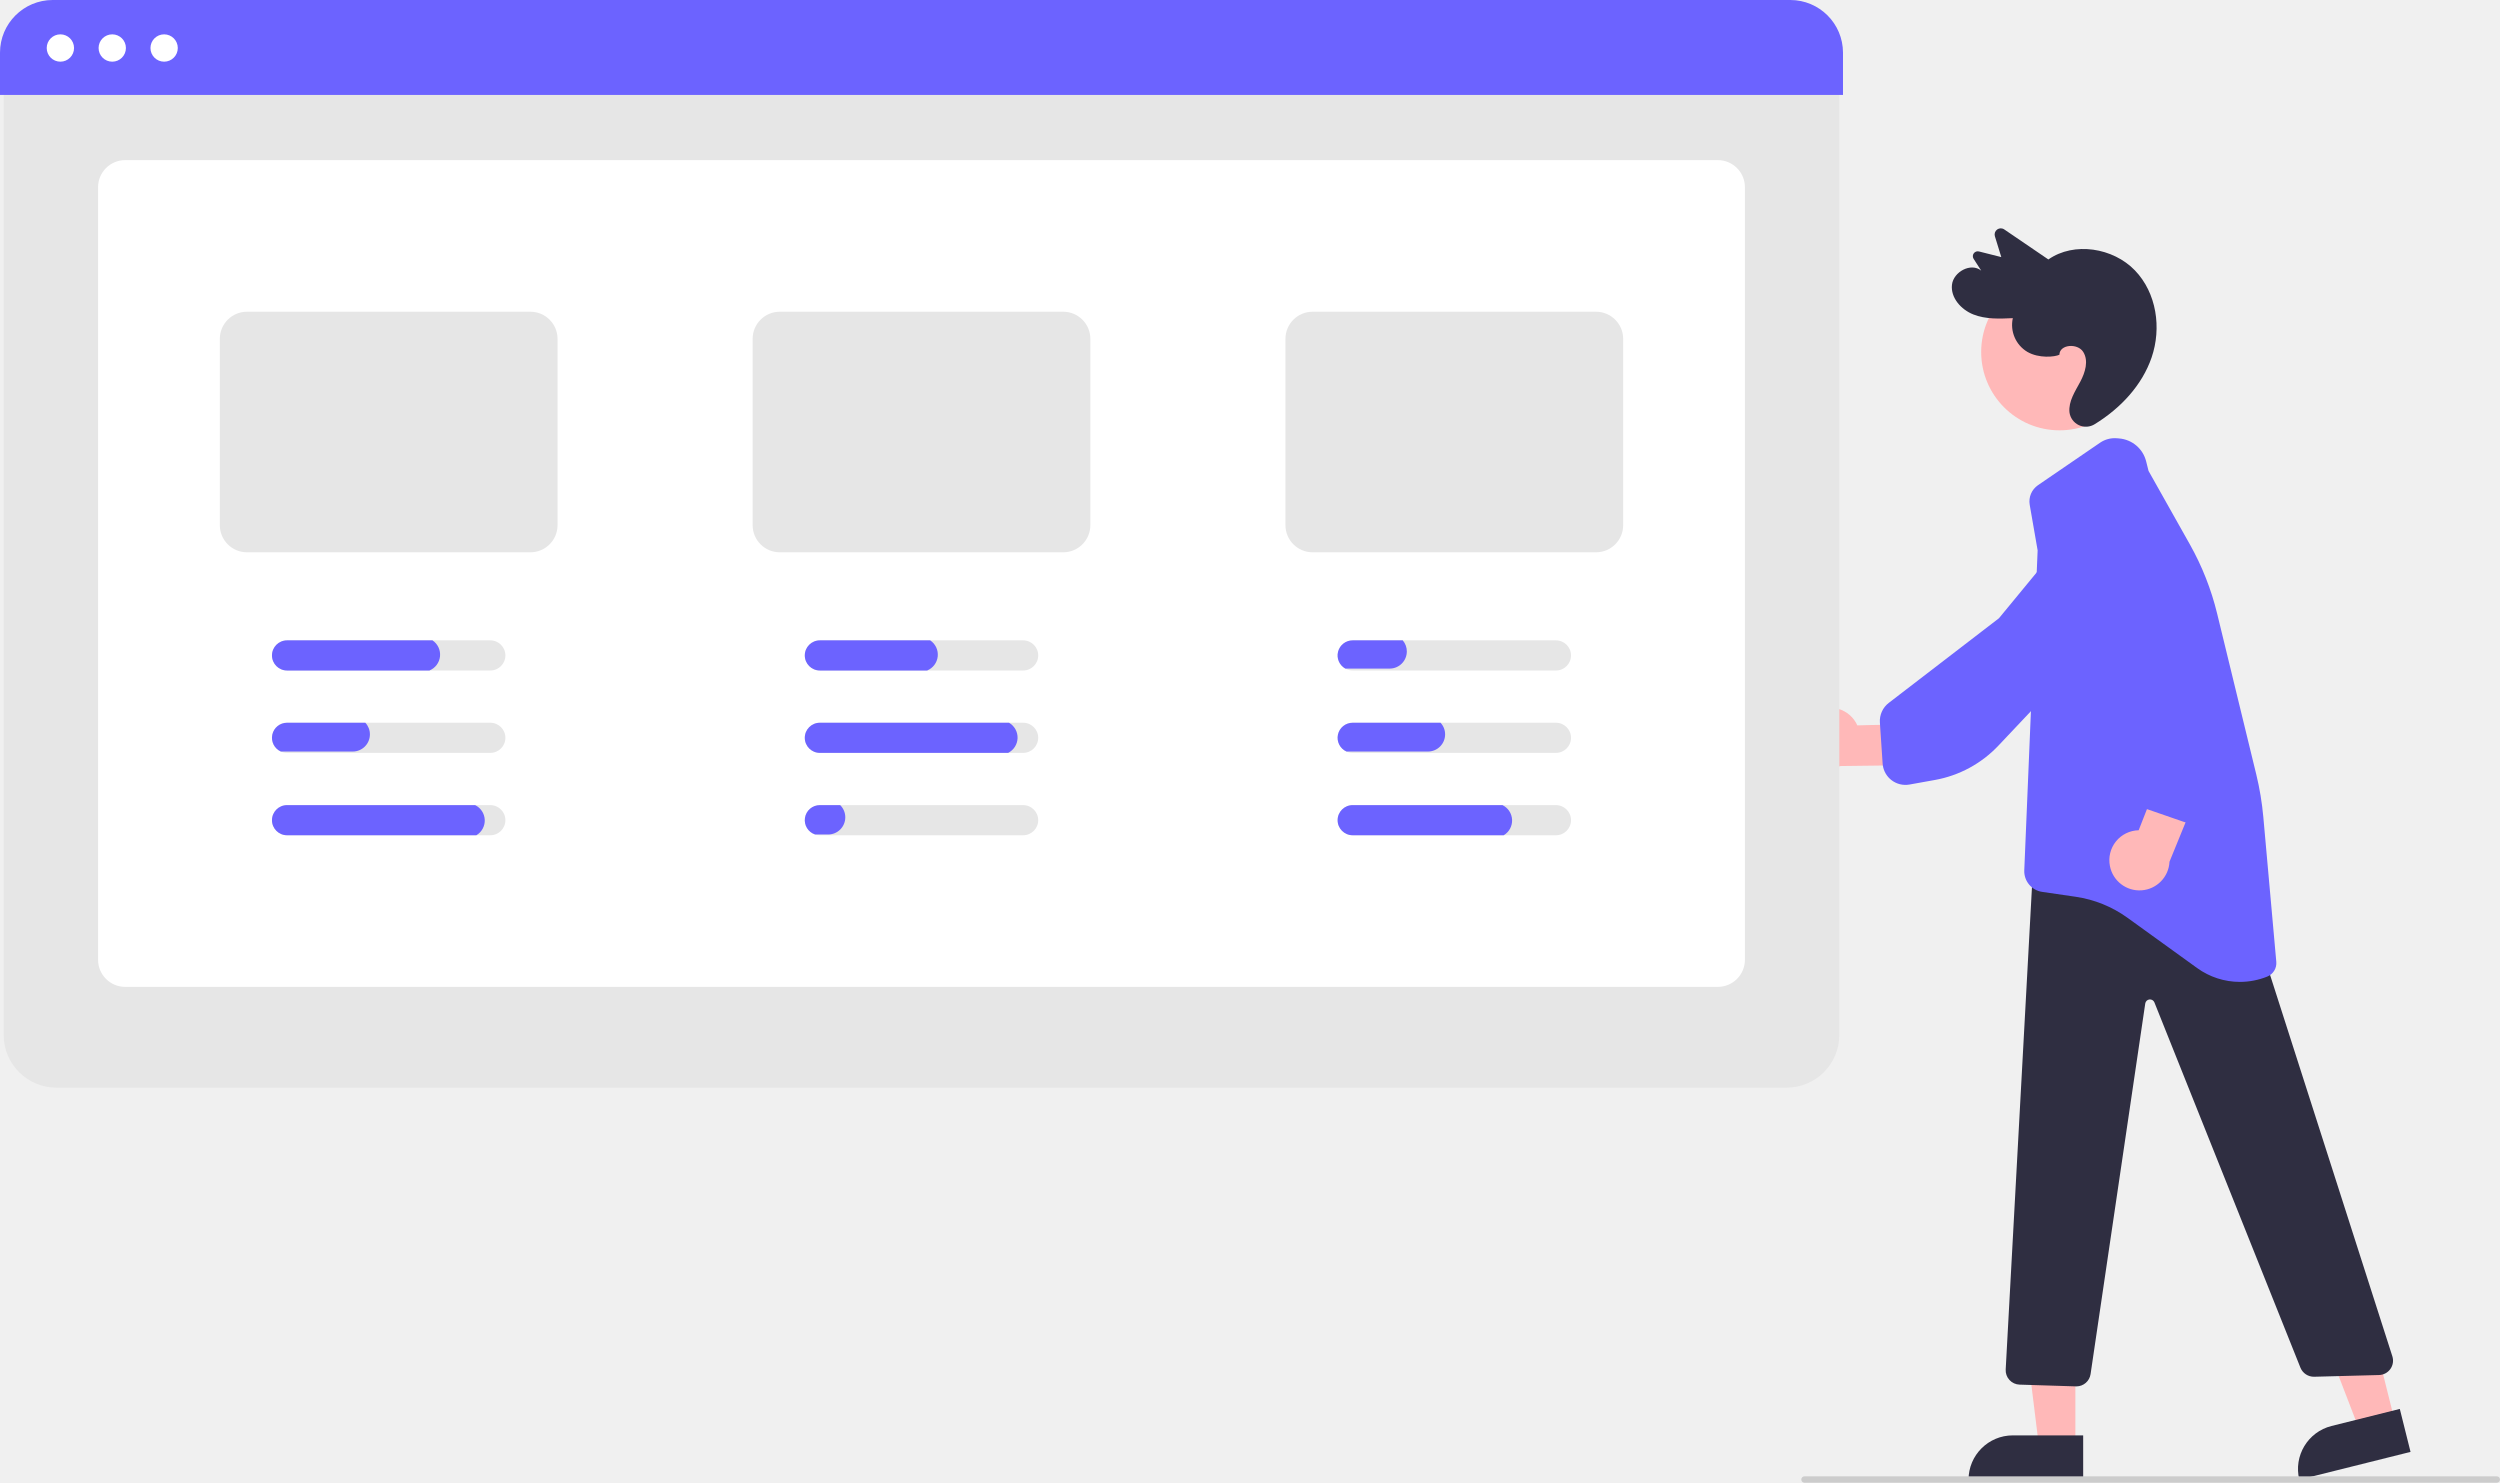
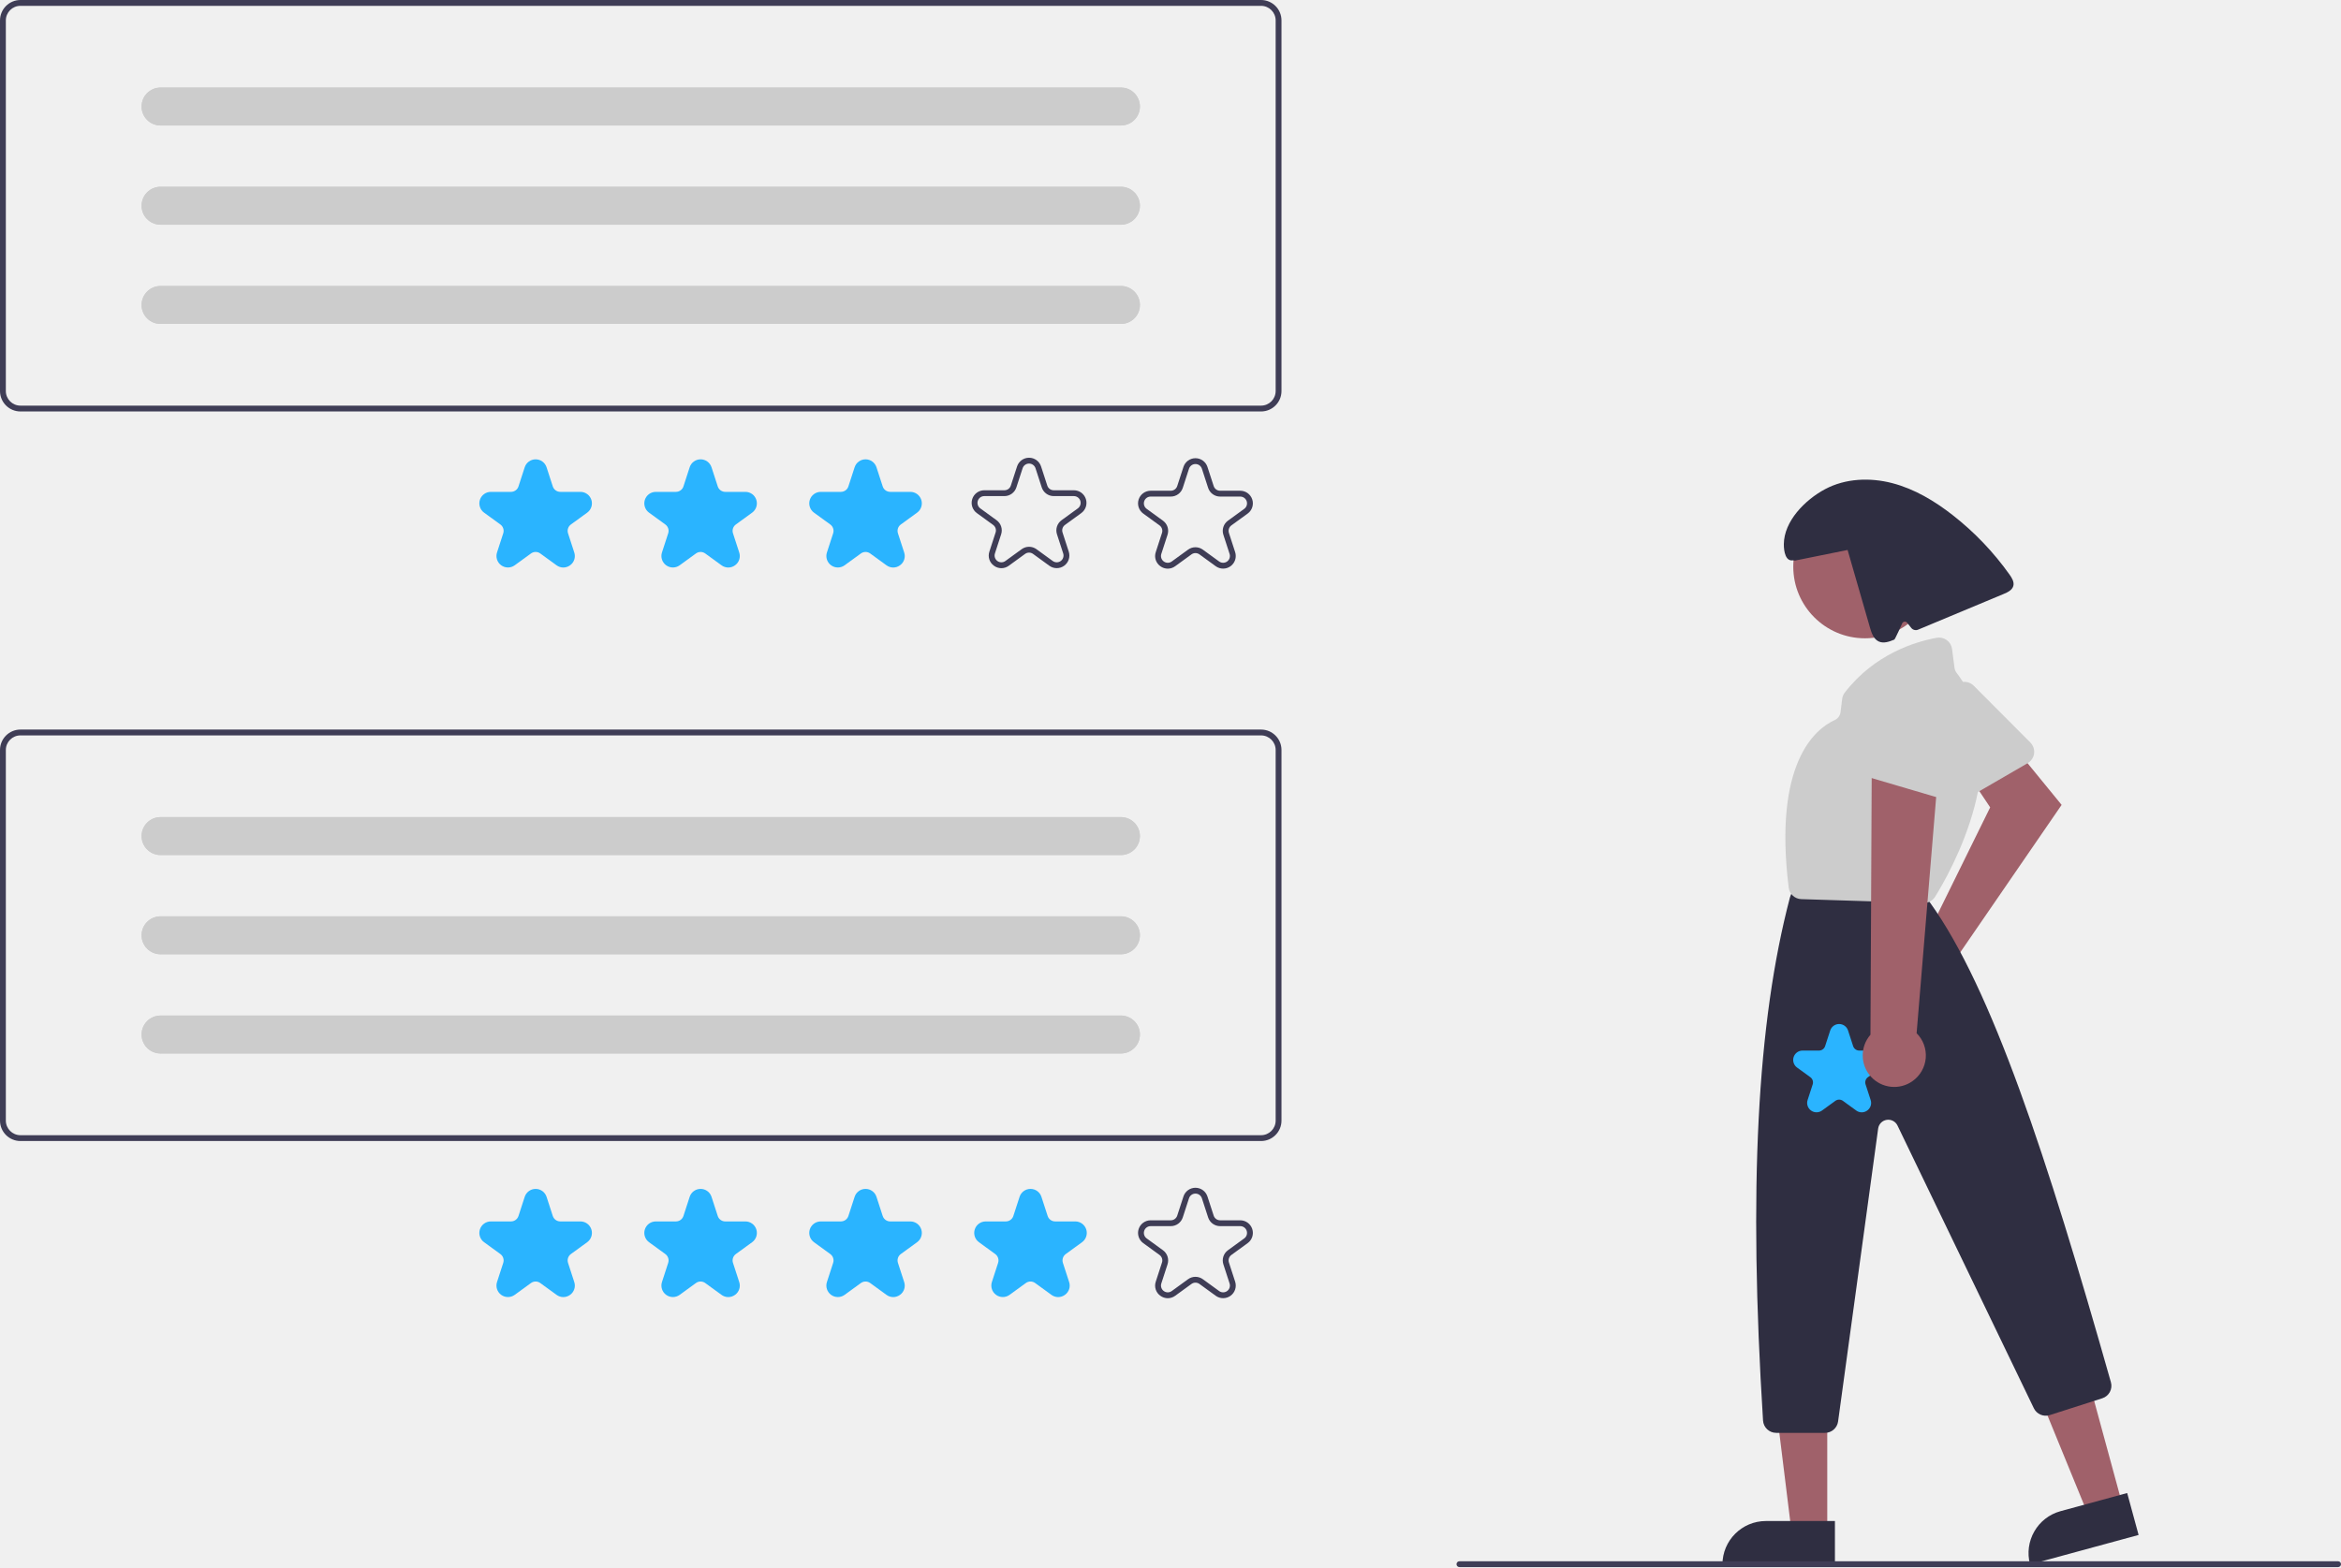
- <svg xmlns="http://www.w3.org/2000/svg" id="bad35430-0753-4ea0-bd4d-a210a3cfe00c" data-name="Layer 1" width="783.574" height="464.726" viewBox="0 0 783.574 464.726">
-   <path d="M776.529,441.056a9.377,9.377,0,0,1,13.828,3.939l21.421-.566L815.297,457.363l-30.261.374a9.428,9.428,0,0,1-8.506-16.68Z" transform="translate(-208.213 -217.637)" fill="#ffb8b8" />
-   <path d="M800.554,461.73a7.176,7.176,0,0,1-2.269-4.771l-.857-12.857a7.153,7.153,0,0,1,2.784-6.16l34.535-26.533,20.075-24.368a12.569,12.569,0,0,1,17.06-2.176l0.0 0a12.55,12.55,0,0,1,2.671,17.679l-23.383,31.217-16.647,17.63a36.207,36.207,0,0,1-19.788,10.702l-8.032,1.442a7.172,7.172,0,0,1-5.68-1.407Q800.779,461.94,800.554,461.73Z" transform="translate(-208.213 -217.637)" fill="#6c63ff" />
-   <polygon points="750.584 445.362 739.493 448.132 723.53 406.669 739.9 402.581 750.584 445.362" fill="#ffb8b8" />
-   <path d="M940.552,663.383h22.048a0,0,0,0,1,0,0v13.882a0,0,0,0,1,0,0H926.67a0,0,0,0,1,0,0v0A13.882,13.882,0,0,1,940.552,663.383Z" transform="translate(-342.4784 31.20912) rotate(-14.02161)" fill="#2f2e41" />
-   <polygon points="650.479 453.158 639.047 453.157 633.611 409.061 650.483 409.062 650.479 453.158" fill="#ffb8b8" />
-   <path d="M630.881,449.89h22.048a0,0,0,0,1,0,0v13.882a0,0,0,0,1,0,0H616.999a0,0,0,0,1,0,0v0A13.882,13.882,0,0,1,630.881,449.89Z" fill="#2f2e41" />
-   <circle cx="645.523" cy="110.318" r="24.561" fill="#ffb8b8" />
-   <path d="M853.689,328.825c.045-3.285,5.699-3.697,7.46-.897s.631,6.453-.921,9.368c-1.615,3.035-3.71,6.1-3.387,9.547a5.198,5.198,0,0,0,7.963,3.718c8.023-4.94,14.795-12.13,17.792-20.893,3.151-9.216,1.577-20.203-5.239-27.284s-19.036-9.084-27.126-3.423l-13.809-9.405a1.927,1.927,0,0,0-2.965,2.095l2.019,6.563-6.975-1.755a1.533,1.533,0,0,0-1.712,2.287l2.395,3.72c-3.193-2.627-8.71.367-9.168,4.419s2.836,7.787,6.708,9.314,8.198,1.353,12.369,1.155a9.823,9.823,0,0,0,4.558,10.575C847.258,330.02,852.24,329.527,853.689,328.825Z" transform="translate(-208.213 -217.637)" fill="#2f2e41" />
-   <path d="M859.01,652.173c-.047,0-.095-0-.143-.002l-17.658-.55a4.501,4.501,0,0,1-4.353-4.743l8.832-162.167,67.86,19.244L958.046,642.738a4.5,4.5,0,0,1-4.166,5.873l-20.338.54a4.542,4.542,0,0,1-4.298-2.828L883.473,531.829a1.5,1.5,0,0,0-2.877.337L863.459,648.33A4.5,4.5,0,0,1,859.01,652.173Z" transform="translate(-208.213 -217.637)" fill="#2f2e41" />
-   <path d="M910.254,525.396a22.88,22.88,0,0,1-13.418-4.36l-21.836-15.762a36.852,36.852,0,0,0-16.184-6.559l-10.507-1.532a6.565,6.565,0,0,1-5.627-6.788l4.187-100.249-2.486-14.291a6.181,6.181,0,0,1,2.593-6.146l19.461-13.315a8.142,8.142,0,0,1,5.23-1.395l.711.056a9.529,9.529,0,0,1,8.503,7.195l.746,2.985,12.948,23.018a85.423,85.423,0,0,1,8.548,21.681l12.274,50.439a90.979,90.979,0,0,1,2.209,13.348l4.065,45.359a4.549,4.549,0,0,1-2.859,4.659A23.028,23.028,0,0,1,910.254,525.396Z" transform="translate(-208.213 -217.637)" fill="#6c63ff" />
-   <path d="M869.522,489.069a9.377,9.377,0,0,1,9.012-11.204l7.819-19.95,13.283,1.795-11.438,28.019a9.428,9.428,0,0,1-18.676,1.34Z" transform="translate(-208.213 -217.637)" fill="#ffb8b8" />
-   <path d="M897.918,474.989a7.176,7.176,0,0,1-5.278.233l-12.175-4.217a7.153,7.153,0,0,1-4.589-4.963L864.883,423.901,850.255,395.923a12.569,12.569,0,0,1,4.638-16.56l0-0a12.55,12.55,0,0,1,17.324,4.424l19.649,33.693,9.757,22.198a36.207,36.207,0,0,1,2.153,22.393l-1.799,7.96a7.173,7.173,0,0,1-3.507,4.684Q898.199,474.864,897.918,474.989Z" transform="translate(-208.213 -217.637)" fill="#6c63ff" />
-   <path d="M768.208,558.538H225.867a16.519,16.519,0,0,1-16.5-16.5V236.239H784.708V542.038A16.519,16.519,0,0,1,768.208,558.538Z" transform="translate(-208.213 -217.637)" fill="#e6e6e6" />
-   <path d="M746.625,526.955H247.45a8.51,8.51,0,0,1-8.5-8.5V276.321a8.51,8.51,0,0,1,8.5-8.5H746.625a8.51,8.51,0,0,1,8.5,8.5V518.455A8.51,8.51,0,0,1,746.625,526.955Z" transform="translate(-208.213 -217.637)" fill="#fff" />
-   <path d="M785.862,247.385H208.213V234.137a16.519,16.519,0,0,1,16.5-16.5H769.362a16.519,16.519,0,0,1,16.5,16.5Z" transform="translate(-208.213 -217.637)" fill="#6c63ff" />
-   <path d="M374.463,315.343h-88.85a8.506,8.506,0,0,0-8.5,8.5v58.4a8.506,8.506,0,0,0,8.5,8.5h88.85a8.512,8.512,0,0,0,8.5-8.5v-58.4A8.512,8.512,0,0,0,374.463,315.343Z" transform="translate(-208.213 -217.637)" fill="#e6e6e6" />
-   <path d="M541.463,315.343h-88.85a8.506,8.506,0,0,0-8.5,8.5v58.4a8.506,8.506,0,0,0,8.5,8.5h88.85a8.512,8.512,0,0,0,8.5-8.5v-58.4A8.512,8.512,0,0,0,541.463,315.343Z" transform="translate(-208.213 -217.637)" fill="#e6e6e6" />
-   <path d="M708.463,315.343h-88.85a8.506,8.506,0,0,0-8.5,8.5v58.4a8.506,8.506,0,0,0,8.5,8.5h88.85a8.512,8.512,0,0,0,8.5-8.5v-58.4A8.512,8.512,0,0,0,708.463,315.343Z" transform="translate(-208.213 -217.637)" fill="#e6e6e6" />
-   <path d="M361.893,418.343h-63.71a4.725,4.725,0,1,0,0,9.45h63.71a4.725,4.725,0,1,0,0-9.45Z" transform="translate(-208.213 -217.637)" fill="#e6e6e6" />
-   <path d="M361.893,444.163h-63.71a4.722,4.722,0,0,0-1.94,9.03,4.662,4.662,0,0,0,1.94.42h63.71a4.725,4.725,0,1,0,0-9.45Z" transform="translate(-208.213 -217.637)" fill="#e6e6e6" />
-   <path d="M361.893,469.983h-63.71a4.725,4.725,0,1,0,0,9.45h63.71a4.725,4.725,0,1,0,0-9.45Z" transform="translate(-208.213 -217.637)" fill="#e6e6e6" />
-   <path d="M528.893,418.343h-63.71a4.725,4.725,0,1,0,0,9.45h63.71a4.725,4.725,0,1,0,0-9.45Z" transform="translate(-208.213 -217.637)" fill="#e6e6e6" />
-   <path d="M528.893,444.163h-63.71a4.725,4.725,0,1,0,0,9.45h63.71a4.725,4.725,0,1,0,0-9.45Z" transform="translate(-208.213 -217.637)" fill="#e6e6e6" />
-   <path d="M528.893,469.983h-63.71a4.725,4.725,0,0,0-1.49,9.21,4.605,4.605,0,0,0,1.49.24h63.71a4.725,4.725,0,1,0,0-9.45Z" transform="translate(-208.213 -217.637)" fill="#e6e6e6" />
-   <path d="M695.893,418.343h-63.71a4.725,4.725,0,1,0,0,9.45h63.71a4.725,4.725,0,1,0,0-9.45Z" transform="translate(-208.213 -217.637)" fill="#e6e6e6" />
-   <path d="M695.893,444.163h-63.71a4.722,4.722,0,0,0-1.94,9.03,4.662,4.662,0,0,0,1.94.42h63.71a4.725,4.725,0,1,0,0-9.45Z" transform="translate(-208.213 -217.637)" fill="#e6e6e6" />
-   <path d="M695.893,469.983h-63.71a4.725,4.725,0,1,0,0,9.45h63.71a4.725,4.725,0,1,0,0-9.45Z" transform="translate(-208.213 -217.637)" fill="#e6e6e6" />
-   <circle cx="18.925" cy="15.049" r="4.283" fill="#fff" />
-   <circle cx="35.184" cy="15.049" r="4.283" fill="#fff" />
-   <circle cx="51.443" cy="15.049" r="4.283" fill="#fff" />
-   <path d="M343.763,418.343H298.183a4.725,4.725,0,1,0,0,9.45h44.63a5.379,5.379,0,0,0,.95-9.45Z" transform="translate(-208.213 -217.637)" fill="#6c63ff" />
-   <path d="M322.713,444.163H298.183a4.722,4.722,0,0,0-1.94,9.03h22.53a5.382,5.382,0,0,0,5.38-5.38A5.271,5.271,0,0,0,322.713,444.163Z" transform="translate(-208.213 -217.637)" fill="#6c63ff" />
-   <path d="M357.133,469.983H298.183a4.725,4.725,0,1,0,0,9.45H357.513a5.368,5.368,0,0,0-.38-9.45Z" transform="translate(-208.213 -217.637)" fill="#6c63ff" />
-   <path d="M647.873,418.343H632.183a4.725,4.725,0,0,0-2.31,8.85h13.9a5.382,5.382,0,0,0,5.38-5.38A5.295,5.295,0,0,0,647.873,418.343Z" transform="translate(-208.213 -217.637)" fill="#6c63ff" />
-   <path d="M659.713,444.163H632.183a4.722,4.722,0,0,0-1.94,9.03h25.53a5.382,5.382,0,0,0,5.38-5.38A5.271,5.271,0,0,0,659.713,444.163Z" transform="translate(-208.213 -217.637)" fill="#6c63ff" />
-   <path d="M679.133,469.983H632.183a4.725,4.725,0,1,0,0,9.45H679.513a5.368,5.368,0,0,0-.38-9.45Z" transform="translate(-208.213 -217.637)" fill="#6c63ff" />
-   <path d="M524.463,444.163H465.183a4.725,4.725,0,1,0,0,9.45h59.01a5.368,5.368,0,0,0,.27-9.45Z" transform="translate(-208.213 -217.637)" fill="#6c63ff" />
-   <path d="M471.543,469.983H465.183a4.725,4.725,0,0,0-1.49,9.21h4.08a5.382,5.382,0,0,0,5.38-5.38A5.314,5.314,0,0,0,471.543,469.983Z" transform="translate(-208.213 -217.637)" fill="#6c63ff" />
-   <path d="M499.763,418.343H465.183a4.725,4.725,0,1,0,0,9.45h33.63a5.379,5.379,0,0,0,.95-9.45Z" transform="translate(-208.213 -217.637)" fill="#6c63ff" />
-   <path d="M990.787,682.363h-217a1,1,0,0,1,0-2h217a1,1,0,1,1,0,2Z" transform="translate(-208.213 -217.637)" fill="#ccc" />
+ <svg xmlns="http://www.w3.org/2000/svg" id="b8669117-6177-4f3a-a75c-05852d999d53" data-name="Layer 1" width="801.953" height="537" viewBox="0 0 801.953 537">
+   <path d="M857.273,503.003a10.527,10.527,0,0,1,1.621-.347l21.899-44.496-6.686-10.023,13.807-12.067,17.357,21.24-35.351,51.448a10.496,10.496,0,1,1-12.648-5.755Z" transform="translate(-199.0236 -181.5)" fill="#a0616a" />
+   <path d="M894.656,442.218a4.514,4.514,0,0,1-1.016.801l-22.406,12.989a4.499,4.499,0,0,1-6.324-1.968l-10.897-23.023a4.476,4.476,0,0,1,1.537-5.645l13.889-9.448a4.502,4.502,0,0,1,5.718.544L894.57,435.949a4.504,4.504,0,0,1,.086,6.269Z" transform="translate(-199.0236 -181.5)" fill="#ccc" />
+   <polygon points="727.092 515.689 715.262 518.908 697.217 474.811 714.677 470.06 727.092 515.689" fill="#a0616a" />
+   <path d="M906.717,697.917h23.644a0,0,0,0,1,0,0v14.887a0,0,0,0,1,0,0H891.83a0,0,0,0,1,0,0v0A14.887,14.887,0,0,1,906.717,697.917Z" transform="translate(-352.2474 82.43915) rotate(-15.22067)" fill="#2f2e41" />
+   <polygon points="625.961 524.716 613.702 524.715 607.869 477.427 625.963 477.428 625.961 524.716" fill="#a0616a" />
+   <path d="M604.944,521.212h23.644a0,0,0,0,1,0,0v14.887a0,0,0,0,1,0,0H590.057a0,0,0,0,1,0,0v0A14.887,14.887,0,0,1,604.944,521.212Z" fill="#2f2e41" />
+   <circle cx="638.878" cy="194.165" r="24.561" fill="#a0616a" />
+   <path d="M824.234,672.5H807.481a4.513,4.513,0,0,1-4.496-4.223c-4.992-79.361-2.072-136.289,9.19-179.153a4.678,4.678,0,0,1,.182-.552l.897-2.243a4.479,4.479,0,0,1,4.178-2.829h34.452a4.493,4.493,0,0,1,3.417,1.571l4.679,5.46c.091.106.177.215.259.329,21.101,29.426,40.011,86.954,61.912,164.278a4.485,4.485,0,0,1-2.958,5.517L901.189,666.417a4.524,4.524,0,0,1-5.425-2.332l-46.723-96.907a3.5,3.5,0,0,0-6.62,1.046l-13.728,100.386A4.517,4.517,0,0,1,824.234,672.5Z" transform="translate(-199.0236 -181.5)" fill="#2f2e41" />
+   <path d="M858.092,490.931c-.047,0-.094-.001-.141-.002l-41.848-1.321a4.485,4.485,0,0,1-4.329-3.954c-5.305-42.941,9.244-54.445,15.746-57.397a3.46,3.46,0,0,0,2.012-2.743l.562-4.501a4.484,4.484,0,0,1,.889-2.186c10.194-13.205,24.113-17.434,31.503-18.778a4.493,4.493,0,0,1,5.251,3.85l.843,6.463a3.56,3.56,0,0,0,.713,1.691c21.259,27.792-2.425,68.827-7.388,76.771h0A4.508,4.508,0,0,1,858.092,490.931Z" transform="translate(-199.0236 -181.5)" fill="#ccc" />
+   <path d="M887.455,378.43A97.753,97.753,0,0,0,867.95,358.01c-6.198-4.841-13.098-8.978-20.709-10.956-7.612-1.979-16.019-1.642-22.963,2.049-6.945,3.691-14.125,11.025-14.169,18.889-.014,2.527.629,5.945,3.117,5.508l.72.095q9.004-1.819,18.007-3.637,3.835,13.308,7.669,26.616c.539,1.87,1.262,3.961,3.037,4.758,1.672.751,3.604.043,5.296-.663.278-.116,2.668-5.482,2.668-5.482a1,1,0,0,1,1.723-.288l1.42,1.775a2,2,0,0,0,2.332.596q14.683-6.129,29.366-12.259c1.353-.565,2.865-1.302,3.257-2.715C889.095,380.944,888.267,379.576,887.455,378.43Z" transform="translate(-199.0236 -181.5)" fill="#2f2e41" />
+   <path d="M999.976,718.5h-301a1,1,0,0,1,0-2h301a1,1,0,0,1,0,2Z" transform="translate(-199.0236 -181.5)" fill="#3f3d56" />
+   <path d="M836.793,562.664a3.203,3.203,0,0,1-1.889-.625l-4.552-3.307a2.206,2.206,0,0,0-2.602,0l-4.552,3.307a3.213,3.213,0,0,1-4.945-3.592l1.739-5.351a2.207,2.207,0,0,0-.804-2.475l-4.552-3.308a3.213,3.213,0,0,1,1.889-5.813h5.626a2.208,2.208,0,0,0,2.105-1.529l1.739-5.351a3.213,3.213,0,0,1,6.112,0l1.739,5.351a2.208,2.208,0,0,0,2.105,1.529h5.626a3.213,3.213,0,0,1,1.889,5.813l-4.552,3.307a2.208,2.208,0,0,0-.804,2.475l1.739,5.351a3.165,3.165,0,0,1-1.167,3.592A3.203,3.203,0,0,1,836.793,562.664Z" transform="translate(-199.0236 -181.5)" fill="#2ab4ff" />
+   <path d="M854.189,551.966a10.743,10.743,0,0,0,1.406-16.412l7.773-93.871-23.144,3.184-.44,91.205a10.801,10.801,0,0,0,14.405,15.895Z" transform="translate(-199.0236 -181.5)" fill="#a0616a" />
+   <path d="M864.881,455.199a4.514,4.514,0,0,1-1.281-.186l-24.846-7.308a4.499,4.499,0,0,1-2.927-5.941l9.195-23.754a4.476,4.476,0,0,1,5.153-2.771l16.415,3.568a4.502,4.502,0,0,1,3.542,4.521l-.764,27.492a4.504,4.504,0,0,1-4.488,4.378Z" transform="translate(-199.0236 -181.5)" fill="#ccc" />
+   <path d="M631.024,572.5H206.024a7.008,7.008,0,0,1-7-7v-127a7.008,7.008,0,0,1,7-7H631.024a7.008,7.008,0,0,1,7,7v127A7.008,7.008,0,0,1,631.024,572.5Zm-425-139a5.006,5.006,0,0,0-5,5v127a5.006,5.006,0,0,0,5,5H631.024a5.006,5.006,0,0,0,5-5v-127a5.006,5.006,0,0,0-5-5Z" transform="translate(-199.0236 -181.5)" fill="#3f3d56" />
+   <path d="M391.999,625.975a3.925,3.925,0,0,1-2.314-.766l-5.576-4.051a2.702,2.702,0,0,0-3.187,0l-5.576,4.051a3.937,3.937,0,0,1-6.058-4.401l2.13-6.555a2.705,2.705,0,0,0-.985-3.032l-5.576-4.051a3.936,3.936,0,0,1,2.314-7.121h6.893a2.705,2.705,0,0,0,2.579-1.873l2.13-6.555a3.937,3.937,0,0,1,7.488,0l2.13,6.555a2.705,2.705,0,0,0,2.579,1.873h6.893a3.937,3.937,0,0,1,2.314,7.121l-5.576,4.051a2.705,2.705,0,0,0-.985,3.032l2.13,6.555a3.877,3.877,0,0,1-1.43,4.401A3.924,3.924,0,0,1,391.999,625.975Z" transform="translate(-199.0236 -181.5)" fill="#2ab4ff" />
+   <path d="M448.507,625.975a3.925,3.925,0,0,1-2.314-.766l-5.576-4.051a2.702,2.702,0,0,0-3.187,0l-5.576,4.051a3.937,3.937,0,0,1-6.058-4.401l2.13-6.555a2.705,2.705,0,0,0-.985-3.032l-5.576-4.051a3.937,3.937,0,0,1,2.314-7.121h6.893a2.705,2.705,0,0,0,2.579-1.873l2.13-6.555a3.936,3.936,0,0,1,7.488,0l2.13,6.555a2.705,2.705,0,0,0,2.579,1.873h6.893a3.937,3.937,0,0,1,2.314,7.121l-5.576,4.051a2.705,2.705,0,0,0-.985,3.032l2.13,6.555a3.877,3.877,0,0,1-1.43,4.401A3.924,3.924,0,0,1,448.507,625.975Z" transform="translate(-199.0236 -181.5)" fill="#2ab4ff" />
+   <path d="M505.016,625.975a3.924,3.924,0,0,1-2.314-.766l-5.576-4.051a2.708,2.708,0,0,0-3.188,0l-5.576,4.051a3.936,3.936,0,0,1-6.058-4.401l2.13-6.555a2.705,2.705,0,0,0-.985-3.032l-5.576-4.051a3.937,3.937,0,0,1,2.314-7.121h6.893a2.705,2.705,0,0,0,2.579-1.873l2.13-6.555a3.936,3.936,0,0,1,7.488,0l2.13,6.555a2.705,2.705,0,0,0,2.579,1.873h6.893a3.937,3.937,0,0,1,2.314,7.121l-5.576,4.051a2.705,2.705,0,0,0-.985,3.032l2.13,6.555a3.878,3.878,0,0,1-1.43,4.401A3.925,3.925,0,0,1,505.016,625.975Z" transform="translate(-199.0236 -181.5)" fill="#2ab4ff" />
+   <path d="M561.524,625.975a3.925,3.925,0,0,1-2.314-.766l-5.576-4.051a2.702,2.702,0,0,0-3.187,0L544.87,625.209a3.937,3.937,0,0,1-6.058-4.401l2.13-6.555a2.704,2.704,0,0,0-.985-3.032l-5.576-4.052a3.937,3.937,0,0,1,2.314-7.121h6.893a2.705,2.705,0,0,0,2.579-1.873l2.13-6.555a3.936,3.936,0,0,1,7.488,0l2.13,6.555a2.705,2.705,0,0,0,2.579,1.873h6.893a3.937,3.937,0,0,1,2.314,7.121l-5.576,4.051a2.705,2.705,0,0,0-.985,3.032l2.13,6.555A3.877,3.877,0,0,1,563.838,625.209,3.924,3.924,0,0,1,561.524,625.975Z" transform="translate(-199.0236 -181.5)" fill="#2ab4ff" />
+   <path d="M599.065,626.364a4.313,4.313,0,0,1-2.541-.841,4.261,4.261,0,0,1-1.571-4.835l2.13-6.555a2.319,2.319,0,0,0-.844-2.598l-5.577-4.052a4.324,4.324,0,0,1,2.542-7.822H600.096a2.318,2.318,0,0,0,2.21-1.606l2.13-6.555a4.324,4.324,0,0,1,8.225,0l2.13,6.555a2.318,2.318,0,0,0,2.21,1.606h6.893a4.324,4.324,0,0,1,2.542,7.822l-5.576,4.052a2.318,2.318,0,0,0-.844,2.598l2.13,6.555a4.324,4.324,0,0,1-6.654,4.834l-5.576-4.051a2.318,2.318,0,0,0-2.732,0l-5.576,4.051A4.31,4.31,0,0,1,599.065,626.364Zm9.484-7.339a4.315,4.315,0,0,1,2.541.828l5.576,4.051a2.324,2.324,0,0,0,3.576-2.598l-2.13-6.555a4.313,4.313,0,0,1,1.571-4.834l5.576-4.052a2.324,2.324,0,0,0-1.366-4.204h-6.893a4.313,4.313,0,0,1-4.112-2.988l-2.13-6.555a2.324,2.324,0,0,0-4.421,0l-2.13,6.555a4.312,4.312,0,0,1-4.112,2.988h-6.893a2.324,2.324,0,0,0-1.366,4.204l5.577,4.052a4.314,4.314,0,0,1,1.571,4.834l-2.13,6.555a2.324,2.324,0,0,0,3.576,2.598l5.577-4.051A4.317,4.317,0,0,1,608.549,619.025Z" transform="translate(-199.0236 -181.5)" fill="#3f3d56" />
+   <path d="M254.024,461.5a6.5,6.5,0,0,0,0,13h329a6.5,6.5,0,1,0,0-13Z" transform="translate(-199.0236 -181.5)" fill="#ccc" />
+   <path d="M254.024,495.5a6.5,6.5,0,0,0,0,13h329a6.5,6.5,0,1,0,0-13Z" transform="translate(-199.0236 -181.5)" fill="#ccc" />
+   <path d="M254.024,529.5a6.5,6.5,0,0,0,0,13h329a6.5,6.5,0,1,0,0-13Z" transform="translate(-199.0236 -181.5)" fill="#ccc" />
+   <path d="M254.024,461.5a6.5,6.5,0,0,0,0,13h329a6.5,6.5,0,1,0,0-13Z" transform="translate(-199.0236 -181.5)" fill="#ccc" />
+   <path d="M254.024,495.5a6.5,6.5,0,0,0,0,13h329a6.5,6.5,0,1,0,0-13Z" transform="translate(-199.0236 -181.5)" fill="#ccc" />
+   <path d="M254.024,529.5a6.5,6.5,0,0,0,0,13h329a6.5,6.5,0,1,0,0-13Z" transform="translate(-199.0236 -181.5)" fill="#ccc" />
+   <path d="M631.024,322.5H206.024a7.008,7.008,0,0,1-7-7v-127a7.008,7.008,0,0,1,7-7H631.024a7.008,7.008,0,0,1,7,7v127A7.008,7.008,0,0,1,631.024,322.5Zm-425-139a5.006,5.006,0,0,0-5,5v127a5.006,5.006,0,0,0,5,5H631.024a5.006,5.006,0,0,0,5-5v-127a5.006,5.006,0,0,0-5-5Z" transform="translate(-199.0236 -181.5)" fill="#3f3d56" />
+   <path d="M391.999,375.975a3.925,3.925,0,0,1-2.314-.766l-5.576-4.051a2.702,2.702,0,0,0-3.187,0l-5.576,4.051a3.937,3.937,0,0,1-6.058-4.401l2.13-6.555a2.705,2.705,0,0,0-.985-3.032l-5.576-4.051a3.936,3.936,0,0,1,2.314-7.121h6.893a2.705,2.705,0,0,0,2.579-1.873l2.13-6.555a3.937,3.937,0,0,1,7.488,0l2.13,6.555a2.705,2.705,0,0,0,2.579,1.873h6.893a3.937,3.937,0,0,1,2.314,7.121l-5.576,4.051a2.705,2.705,0,0,0-.985,3.032l2.13,6.555a3.877,3.877,0,0,1-1.43,4.401A3.924,3.924,0,0,1,391.999,375.975Z" transform="translate(-199.0236 -181.5)" fill="#2ab4ff" />
+   <path d="M448.507,375.975a3.925,3.925,0,0,1-2.314-.766l-5.576-4.051a2.702,2.702,0,0,0-3.187,0l-5.576,4.051a3.937,3.937,0,0,1-6.058-4.401l2.13-6.555a2.705,2.705,0,0,0-.985-3.032l-5.576-4.051a3.937,3.937,0,0,1,2.314-7.121h6.893a2.705,2.705,0,0,0,2.579-1.873l2.13-6.555a3.936,3.936,0,0,1,7.488,0l2.13,6.555a2.705,2.705,0,0,0,2.579,1.873h6.893a3.937,3.937,0,0,1,2.314,7.121l-5.576,4.051a2.705,2.705,0,0,0-.985,3.032l2.13,6.555a3.877,3.877,0,0,1-1.43,4.401A3.924,3.924,0,0,1,448.507,375.975Z" transform="translate(-199.0236 -181.5)" fill="#2ab4ff" />
+   <path d="M505.016,375.975a3.924,3.924,0,0,1-2.314-.766l-5.576-4.051a2.708,2.708,0,0,0-3.188,0l-5.576,4.051a3.936,3.936,0,0,1-6.058-4.401l2.13-6.555a2.705,2.705,0,0,0-.985-3.032l-5.576-4.051a3.937,3.937,0,0,1,2.314-7.121h6.893a2.705,2.705,0,0,0,2.579-1.873l2.13-6.555a3.936,3.936,0,0,1,7.488,0l2.13,6.555a2.705,2.705,0,0,0,2.579,1.873h6.893a3.937,3.937,0,0,1,2.314,7.121l-5.576,4.051a2.705,2.705,0,0,0-.985,3.032l2.13,6.555a3.878,3.878,0,0,1-1.43,4.401A3.925,3.925,0,0,1,505.016,375.975Z" transform="translate(-199.0236 -181.5)" fill="#2ab4ff" />
+   <path d="M599.065,376.364a4.313,4.313,0,0,1-2.541-.841,4.261,4.261,0,0,1-1.571-4.835l2.13-6.555a2.319,2.319,0,0,0-.844-2.598l-5.577-4.052a4.324,4.324,0,0,1,2.542-7.822H600.096a2.318,2.318,0,0,0,2.21-1.606l2.13-6.555a4.324,4.324,0,0,1,8.225,0l2.13,6.555a2.318,2.318,0,0,0,2.21,1.606h6.893a4.324,4.324,0,0,1,2.542,7.822l-5.576,4.052a2.318,2.318,0,0,0-.844,2.598l2.13,6.555a4.324,4.324,0,0,1-6.654,4.834l-5.576-4.051a2.318,2.318,0,0,0-2.732,0l-5.576,4.051A4.31,4.31,0,0,1,599.065,376.364Zm9.484-7.339a4.315,4.315,0,0,1,2.541.828l5.576,4.051a2.324,2.324,0,0,0,3.576-2.598l-2.13-6.555a4.313,4.313,0,0,1,1.571-4.834l5.576-4.052a2.324,2.324,0,0,0-1.366-4.204h-6.893a4.313,4.313,0,0,1-4.112-2.988l-2.13-6.555a2.324,2.324,0,0,0-4.421,0l-2.13,6.555a4.312,4.312,0,0,1-4.112,2.988h-6.893a2.324,2.324,0,0,0-1.366,4.204l5.577,4.052a4.314,4.314,0,0,1,1.571,4.834l-2.13,6.555a2.324,2.324,0,0,0,3.576,2.598l5.577-4.051A4.317,4.317,0,0,1,608.549,369.025Z" transform="translate(-199.0236 -181.5)" fill="#3f3d56" />
+   <path d="M542.065,376.203a4.313,4.313,0,0,1-2.541-.841,4.261,4.261,0,0,1-1.571-4.835l2.13-6.555a2.319,2.319,0,0,0-.844-2.598l-5.577-4.052A4.324,4.324,0,0,1,536.203,349.5H543.096a2.318,2.318,0,0,0,2.21-1.606l2.13-6.555a4.324,4.324,0,0,1,8.225,0l2.13,6.555a2.318,2.318,0,0,0,2.21,1.606h6.893a4.324,4.324,0,0,1,2.542,7.822l-5.576,4.052a2.318,2.318,0,0,0-.844,2.598l2.13,6.555a4.324,4.324,0,0,1-6.654,4.834l-5.576-4.051a2.318,2.318,0,0,0-2.732,0l-5.576,4.051A4.31,4.31,0,0,1,542.065,376.203Zm9.484-7.339a4.315,4.315,0,0,1,2.541.828l5.576,4.051a2.324,2.324,0,0,0,3.576-2.598l-2.13-6.555a4.313,4.313,0,0,1,1.571-4.834l5.576-4.052a2.324,2.324,0,0,0-1.366-4.204h-6.893a4.313,4.313,0,0,1-4.112-2.988l-2.13-6.555a2.324,2.324,0,0,0-4.421,0l-2.13,6.555A4.312,4.312,0,0,1,543.096,351.5h-6.893a2.324,2.324,0,0,0-1.366,4.204l5.577,4.052a4.314,4.314,0,0,1,1.571,4.834l-2.13,6.555a2.324,2.324,0,0,0,3.576,2.598l5.577-4.051A4.317,4.317,0,0,1,551.549,368.864Z" transform="translate(-199.0236 -181.5)" fill="#3f3d56" />
+   <path d="M254.024,211.5a6.5,6.5,0,0,0,0,13h329a6.5,6.5,0,0,0,0-13Z" transform="translate(-199.0236 -181.5)" fill="#ccc" />
+   <path d="M254.024,245.5a6.5,6.5,0,0,0,0,13h329a6.5,6.5,0,0,0,0-13Z" transform="translate(-199.0236 -181.5)" fill="#ccc" />
+   <path d="M254.024,279.5a6.5,6.5,0,0,0,0,13h329a6.5,6.5,0,0,0,0-13Z" transform="translate(-199.0236 -181.5)" fill="#ccc" />
+   <path d="M254.024,211.5a6.5,6.5,0,0,0,0,13h329a6.5,6.5,0,0,0,0-13Z" transform="translate(-199.0236 -181.5)" fill="#ccc" />
+   <path d="M254.024,245.5a6.5,6.5,0,0,0,0,13h329a6.5,6.5,0,0,0,0-13Z" transform="translate(-199.0236 -181.5)" fill="#ccc" />
+   <path d="M254.024,279.5a6.5,6.5,0,0,0,0,13h329a6.5,6.5,0,0,0,0-13Z" transform="translate(-199.0236 -181.5)" fill="#ccc" />
</svg>
